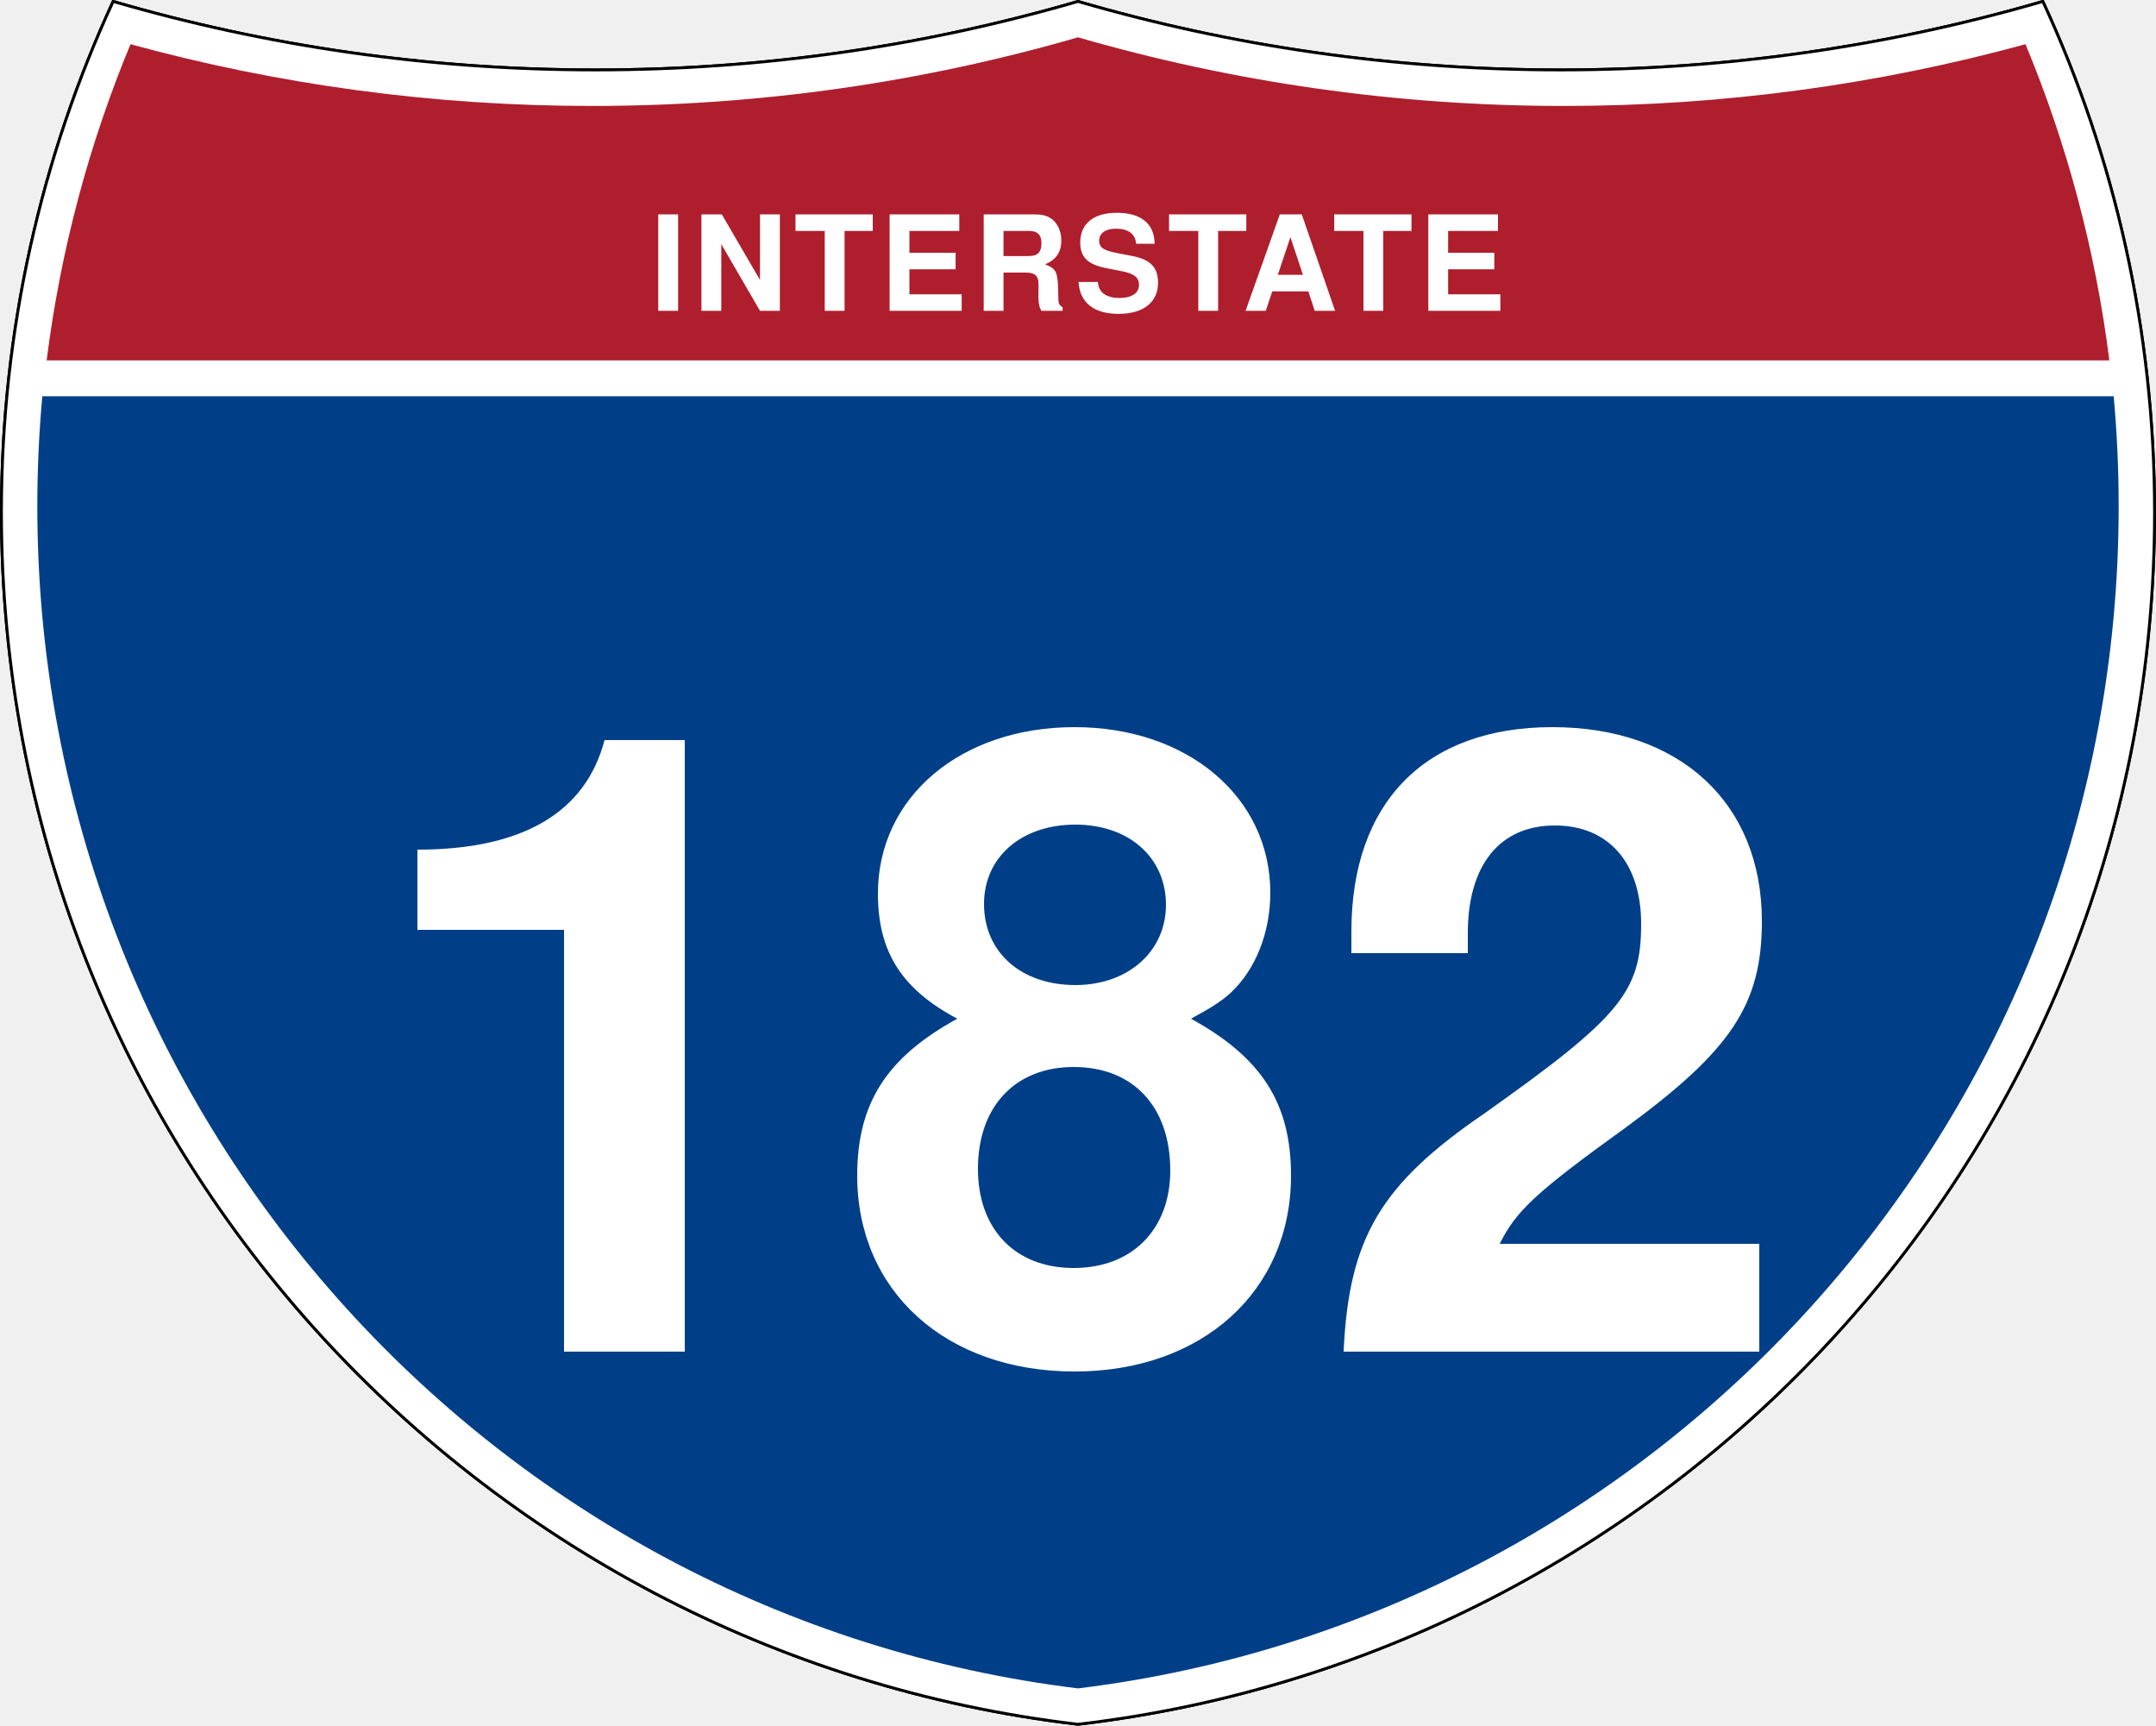
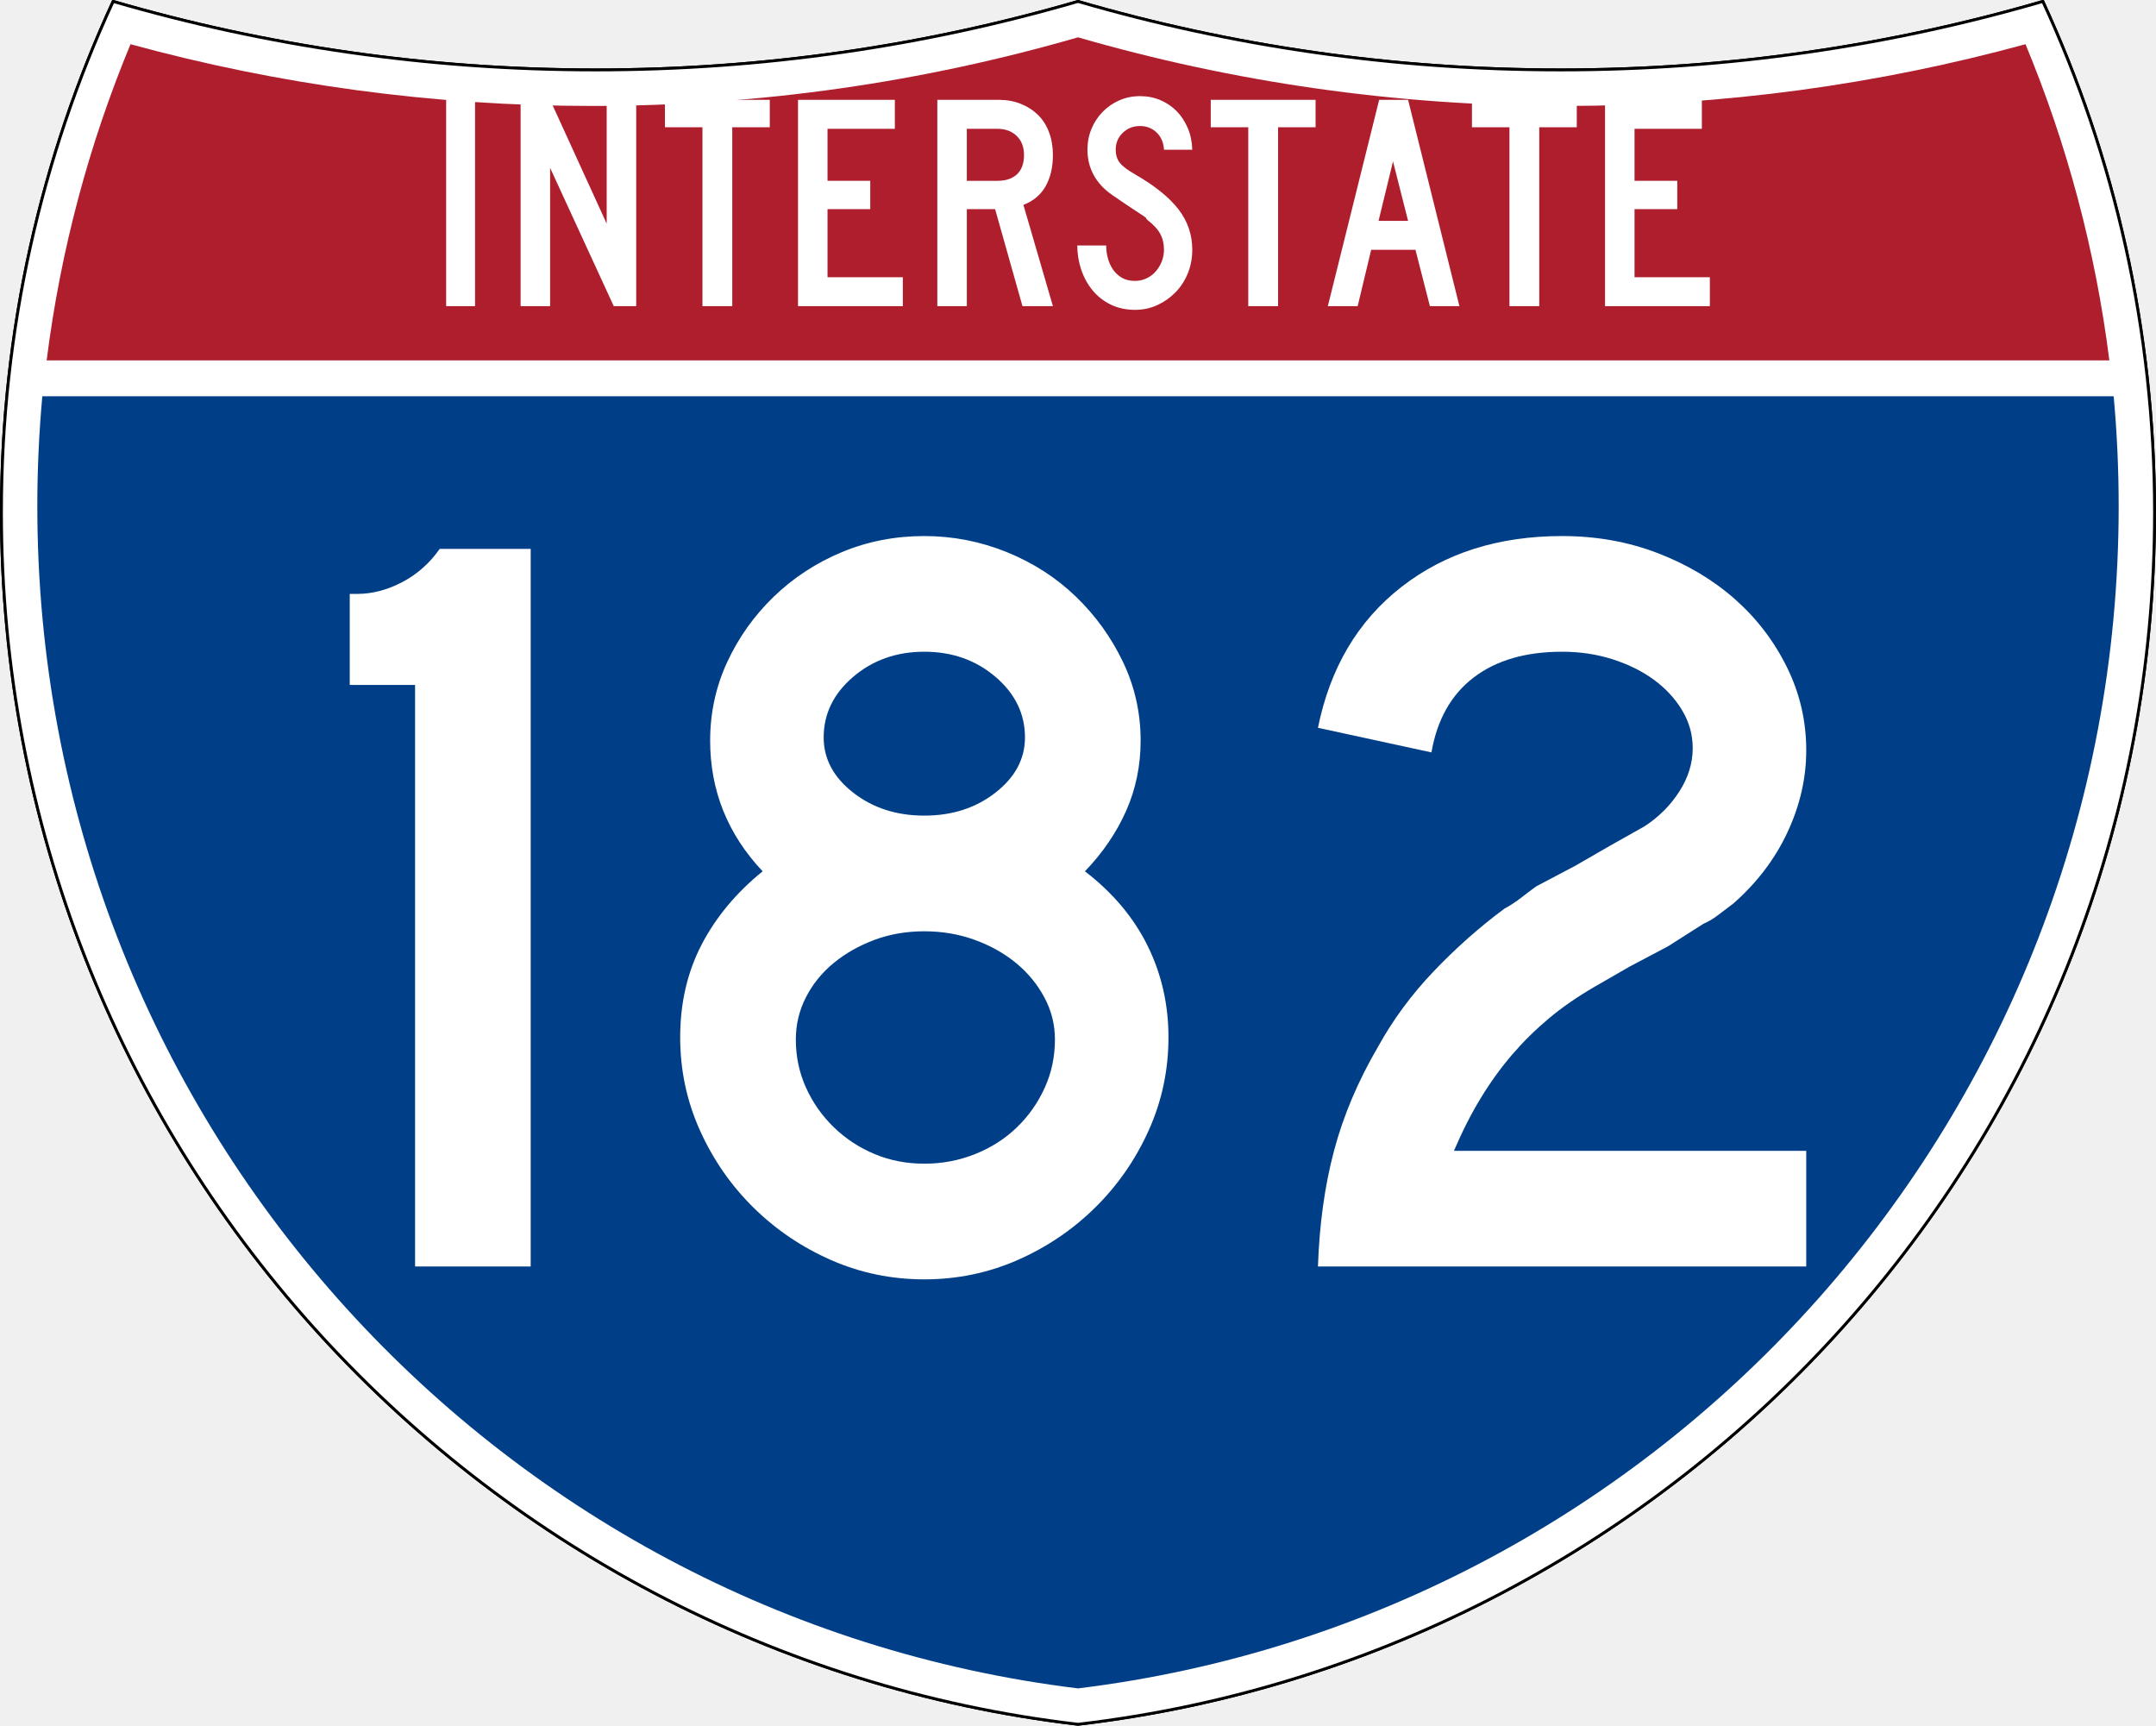
<svg xmlns="http://www.w3.org/2000/svg" width="751" height="601" viewBox="0 0 750 599.999" id="Layer_1" xml:space="preserve">
  <g transform="matrix(0.998668,0,0,0.99867,0.499334,0.398971)" id="g5" style="fill:#ffffff;fill-opacity:1;stroke:#000000;stroke-width:1;stroke-miterlimit:4;stroke-opacity:1;stroke-dasharray:none">
    <path d="M 38.915,0 C 92.236,15.525 148.625,23.85 206.958,23.85 265.291,23.85 321.679,15.525 375,4.883e-4 428.32,15.525 484.709,23.85 543.042,23.85 601.375,23.85 657.764,15.525 711.084,0 736.064,54.121 750,114.388 750,177.909 750,395.718 586.16,575.254 375,599.999 163.839,575.254 0,395.718 0,177.909 0,114.388 13.935,54.121 38.915,0 z" id="path7" style="fill:#ffffff;fill-opacity:1;stroke:#000000;stroke-width:1;stroke-miterlimit:4;stroke-opacity:1;stroke-dasharray:none" />
    <path d="M 38.915,0 C 92.236,15.525 148.625,23.85 206.958,23.85 265.291,23.85 321.679,15.525 375,4.883e-4 428.32,15.525 484.709,23.85 543.042,23.85 601.375,23.85 657.764,15.525 711.084,0 736.064,54.121 750,114.388 750,177.909 750,395.718 586.16,575.254 375,599.999 163.839,575.254 0,395.718 0,177.909 0,114.388 13.935,54.121 38.915,0 z" id="path9" style="fill:#ffffff;fill-opacity:1;stroke:#000000;stroke-width:1;stroke-linecap:round;stroke-linejoin:round;stroke-miterlimit:4;stroke-opacity:1;stroke-dasharray:none" />
  </g>
  <g transform="matrix(1.0056,0,0,1.01014,-2.10137,-3.70189)" id="g11" style="fill:#003f87;fill-opacity:1">
    <path d="m 15,177.909 c 0,-12.782 0.585,-25.427 1.729,-37.91 l 716.542,0 C 734.415,152.482 735,165.127 735,177.909 735,387.423 577.855,560.229 375,584.891 172.145,560.229 15,387.423 15,177.909 z" id="path13" style="fill:#003f87;fill-opacity:1" />
  </g>
  <g transform="matrix(1.00604,0,0,1.02708,-2.2645,-3.1523)" id="g15" style="fill:#af1e2d;fill-opacity:1">
    <path d="m 47.378,17.943 c 50.892,13.635 104.388,20.906 159.582,20.906 58.261,0 114.629,-8.101 168.04,-23.238 53.411,15.137 109.779,23.238 168.04,23.238 55.194,0 108.69,-7.271 159.581,-20.906 14.262,33.625 24.164,69.546 28.996,107.056 l -713.235,0 C 23.215,87.489 33.116,51.567 47.378,17.943 z" id="path17" style="fill:#af1e2d;fill-opacity:1" />
  </g>
-   <text x="375" y="108" text-anchor="middle" font-family="'Arial Narrow','Helvetica Neue Condensed',Helvetica,Arial,sans-serif" font-weight="bold" font-size="46" letter-spacing="2" fill="#ffffff">INTERSTATE</text>
-   <text x="375" y="470" text-anchor="middle" font-family="'Arial Narrow','Helvetica Neue Condensed',Helvetica,Arial,sans-serif" font-weight="bold" font-size="300" fill="#ffffff">182</text>
+   <path fill="#fff" d="M108.869 112.812V50.416h8.741v62.395h-8.741zm50.701 0-19.25-41.814v41.814h-8.928V50.416h8.928l17.11 37.437V50.416h8.928v62.395h-6.789zm35.847-54.105v54.105h-9.019V58.706h-11.346v-8.29h31.712v8.29h-11.346zm19.889 54.105V50.416h29.294v8.756H224.234v15.736h12.927v8.569H224.234v20.582h22.784v8.753h-31.712zm67.899 0-8.278-29.335h-8.554v29.335h-8.928V50.416h18.6c2.418 0 4.634.404 6.649 1.211 2.015.807 3.751 1.925 5.208 3.354 1.457 1.429 2.573 3.183 3.347 5.262.775 2.079 1.162 4.361 1.162 6.845-0 3.725-.744 6.891-2.232 9.499-1.488 2.608-3.72 4.47-6.696 5.586l8.928 30.639h-9.207zm.465-45.724c-0-2.421-.744-4.346-2.232-5.773-1.488-1.428-3.441-2.141-5.859-2.141h-9.207v15.736h9.207c2.603 0 4.603-.667 5.998-2.002 1.395-1.335 2.093-3.274 2.093-5.819zm50.894 28.681c-0 2.546-.449 4.921-1.348 7.125-.899 2.203-2.138 4.112-3.719 5.727-1.581 1.614-3.41 2.903-5.487 3.865-2.077.962-4.325 1.444-6.743 1.444-2.728 0-5.177-.528-7.346-1.583-2.169-1.055-3.998-2.483-5.486-4.283-1.488-1.8-2.635-3.88-3.441-6.24-.806-2.36-1.209-4.812-1.209-7.356h8.741c-0 1.304.17 2.591.511 3.864.341 1.272.867 2.421 1.581 3.446.713 1.025 1.612 1.848 2.698 2.468 1.085.621 2.402.931 3.952.931 1.179 0 2.311-.248 3.396-.745 1.085-.496 2.015-1.179 2.79-2.049.775-.87 1.394-1.879 1.859-3.027.464-1.148.697-2.344.697-3.587-0-1.8-.372-3.398-1.115-4.794-.744-1.396-2.045-2.809-3.905-4.237-.31-.311-.434-.482-.372-.513.062-.031-.123-.202-.558-.512-.434-.31-1.349-.915-2.744-1.816-1.395-.901-3.674-2.437-6.835-4.608-2.541-1.739-4.447-3.773-5.719-6.102-1.271-2.328-1.907-4.889-1.907-7.682 0-2.236.403-4.331 1.209-6.286.806-1.955 1.937-3.678 3.394-5.168 1.457-1.49 3.146-2.654 5.069-3.493 1.922-.838 3.999-1.258 6.229-1.258 2.233 0 4.294.404 6.185 1.211 1.891.807 3.534 1.925 4.928 3.354 1.394 1.429 2.51 3.136 3.347 5.123.837 1.987 1.287 4.159 1.349 6.518h-8.557c-.123-2.173-.867-3.911-2.231-5.215-1.364-1.303-3.039-1.955-5.023-1.955-2.045 0-3.781.683-5.206 2.049-1.426 1.366-2.138 3.073-2.138 5.121-0 1.552.403 2.855 1.209 3.911.806 1.055 2.356 2.235 4.649 3.538 6.015 3.477 10.401 7.015 13.16 10.616 2.759 3.601 4.138 7.667 4.138 12.199zm25.956-37.062v54.105h-9.019V58.706h-11.346v-8.29H371.867v8.29h-11.346zm45.928 54.105-4.371-17.043h-13.393l-4.09 17.043h-9.022l15.53-62.395h8.744l15.53 62.395h-8.928zM395.289 69.042l-4.371 17.973h8.928l-4.558-17.973zm44.242-10.336v54.105h-9.019V58.706h-11.346v-8.29h31.712v8.29h-11.346zm19.889 54.105V50.416h29.294v8.756h-20.366v15.736h12.927v8.569h-12.927v20.582h22.784v8.753h-31.712z" transform="translate(375.000,70.500) scale(1.15) translate(-300.000,-81.614)" />
+   <g transform="translate(375.000,315.000) scale(1) translate(-375.000,-315.000)">
+     <path fill="#fff" d="M 291.254,440.389 L 291.254,238.119 L 268.529,238.119 L 268.529,206.459 L 271.132,206.459 C 276.346,206.46 281.56,205.094 286.775,202.361 C 291.989,199.629 296.335,195.778 299.814,190.806 L 331.473,190.806 L 331.473,440.389 L 291.254,440.389 z " transform="translate(-146.861,0)" />
+     <path fill="#fff" d="M 384.93,360.678 C 384.929,372.099 382.631,382.901 378.035,393.083 C 373.438,403.265 367.23,412.206 359.409,419.905 C 351.587,427.605 342.586,433.689 332.404,438.157 C 322.222,442.624 311.421,444.858 300,444.858 C 288.571,444.858 277.766,442.624 267.584,438.157 C 257.403,433.689 248.401,427.605 240.58,419.905 C 232.759,412.206 226.552,403.265 221.959,393.083 C 217.367,382.901 215.071,372.099 215.071,360.678 C 215.071,348.757 217.553,338.016 222.517,328.456 C 227.48,318.895 234.559,310.39 243.752,302.94 C 231.58,290.026 225.495,274.877 225.495,257.491 C 225.495,247.806 227.482,238.679 231.457,230.111 C 235.432,221.544 240.834,213.969 247.662,207.387 C 254.491,200.805 262.374,195.651 271.313,191.926 C 280.252,188.202 289.814,186.339 300,186.339 C 309.935,186.339 319.496,188.202 328.681,191.926 C 337.866,195.651 345.875,200.805 352.707,207.387 C 359.539,213.969 365.003,221.544 369.1,230.111 C 373.196,238.679 375.244,247.806 375.244,257.491 C 375.244,266.184 373.567,274.318 370.214,281.892 C 366.86,289.467 362.08,296.483 355.873,302.94 C 365.558,310.39 372.823,319.019 377.665,328.825 C 382.508,338.632 384.929,349.25 384.93,360.678 L 384.93,360.678 z M 335.013,256.377 C 335.013,248.177 331.599,241.159 324.771,235.324 C 317.942,229.488 309.685,226.57 300,226.57 C 290.315,226.57 282.058,229.488 275.229,235.324 C 268.401,241.159 264.987,248.177 264.987,256.377 C 264.987,263.827 268.401,270.221 275.229,275.56 C 282.058,280.9 290.315,283.569 300,283.569 C 309.685,283.569 317.942,280.9 324.771,275.56 C 331.599,270.221 335.013,263.827 335.013,256.377 L 335.013,256.377 z M 345.437,361.417 C 345.437,356.203 344.196,351.3 341.714,346.707 C 339.232,342.114 335.943,338.141 331.847,334.788 C 327.751,331.434 322.971,328.765 317.507,326.779 C 312.042,324.793 306.207,323.801 300,323.8 C 293.793,323.801 288.02,324.793 282.681,326.779 C 277.342,328.765 272.622,331.434 268.522,334.788 C 264.422,338.141 261.194,342.114 258.837,346.707 C 256.48,351.3 255.301,356.203 255.302,361.417 C 255.301,367.382 256.48,372.971 258.837,378.185 C 261.194,383.399 264.422,387.992 268.522,391.963 C 272.622,395.934 277.342,399.038 282.681,401.273 C 288.02,403.509 293.793,404.627 300,404.627 C 306.207,404.627 312.105,403.509 317.694,401.273 C 323.283,399.038 328.126,395.934 332.222,391.963 C 336.318,387.992 339.545,383.399 341.902,378.185 C 344.259,372.971 345.437,367.382 345.437,361.417 L 345.437,361.417 z " transform="translate(21.542,0)" />
+     <path fill="#fff" d="M 215.071,440.389 C 215.564,425.739 217.425,412.329 220.653,400.158 C 223.882,387.986 228.974,375.944 235.932,364.03 C 241.146,354.587 247.601,345.83 255.297,337.759 C 262.993,329.688 271.187,322.424 279.88,315.967 C 282.116,314.731 284.103,313.43 285.843,312.062 C 287.582,310.694 289.319,309.389 291.055,308.146 L 304.469,301.075 L 316.758,293.992 L 328.683,287.285 C 333.646,284.057 337.68,280.021 340.784,275.178 C 343.887,270.336 345.439,265.308 345.439,260.093 C 345.439,255.38 344.198,250.973 341.716,246.872 C 339.234,242.773 335.945,239.233 331.849,236.255 C 327.752,233.276 322.972,230.918 317.508,229.178 C 312.044,227.439 306.208,226.569 300.001,226.569 C 287.337,226.569 277.093,229.55 269.268,235.51 C 261.443,241.471 256.538,250.162 254.552,261.582 L 215.071,253.022 C 219.293,232.159 228.976,215.829 244.122,204.032 C 259.268,192.236 277.894,186.338 300.001,186.338 C 311.922,186.338 323.034,188.326 333.338,192.301 C 343.641,196.276 352.58,201.615 360.155,208.318 C 367.729,215.022 373.752,222.905 378.224,231.969 C 382.695,241.033 384.931,250.658 384.931,260.844 C 384.931,270.529 382.758,280.027 378.412,289.337 C 374.065,298.648 367.796,306.907 359.603,314.114 C 357.618,315.599 355.818,316.963 354.204,318.206 C 352.589,319.449 350.911,320.442 349.168,321.185 L 336.879,329.006 L 323.465,336.088 L 311.176,343.17 C 305.211,346.641 299.933,350.302 295.34,354.152 C 290.748,358.002 286.526,362.162 282.677,366.634 C 278.827,371.105 275.225,376.073 271.871,381.537 C 268.518,387.001 265.352,393.208 262.373,400.158 L 384.931,400.158 L 384.931,440.389 L 215.071,440.389 z " transform="translate(243.400,0)" />
+   </g>
</svg>
